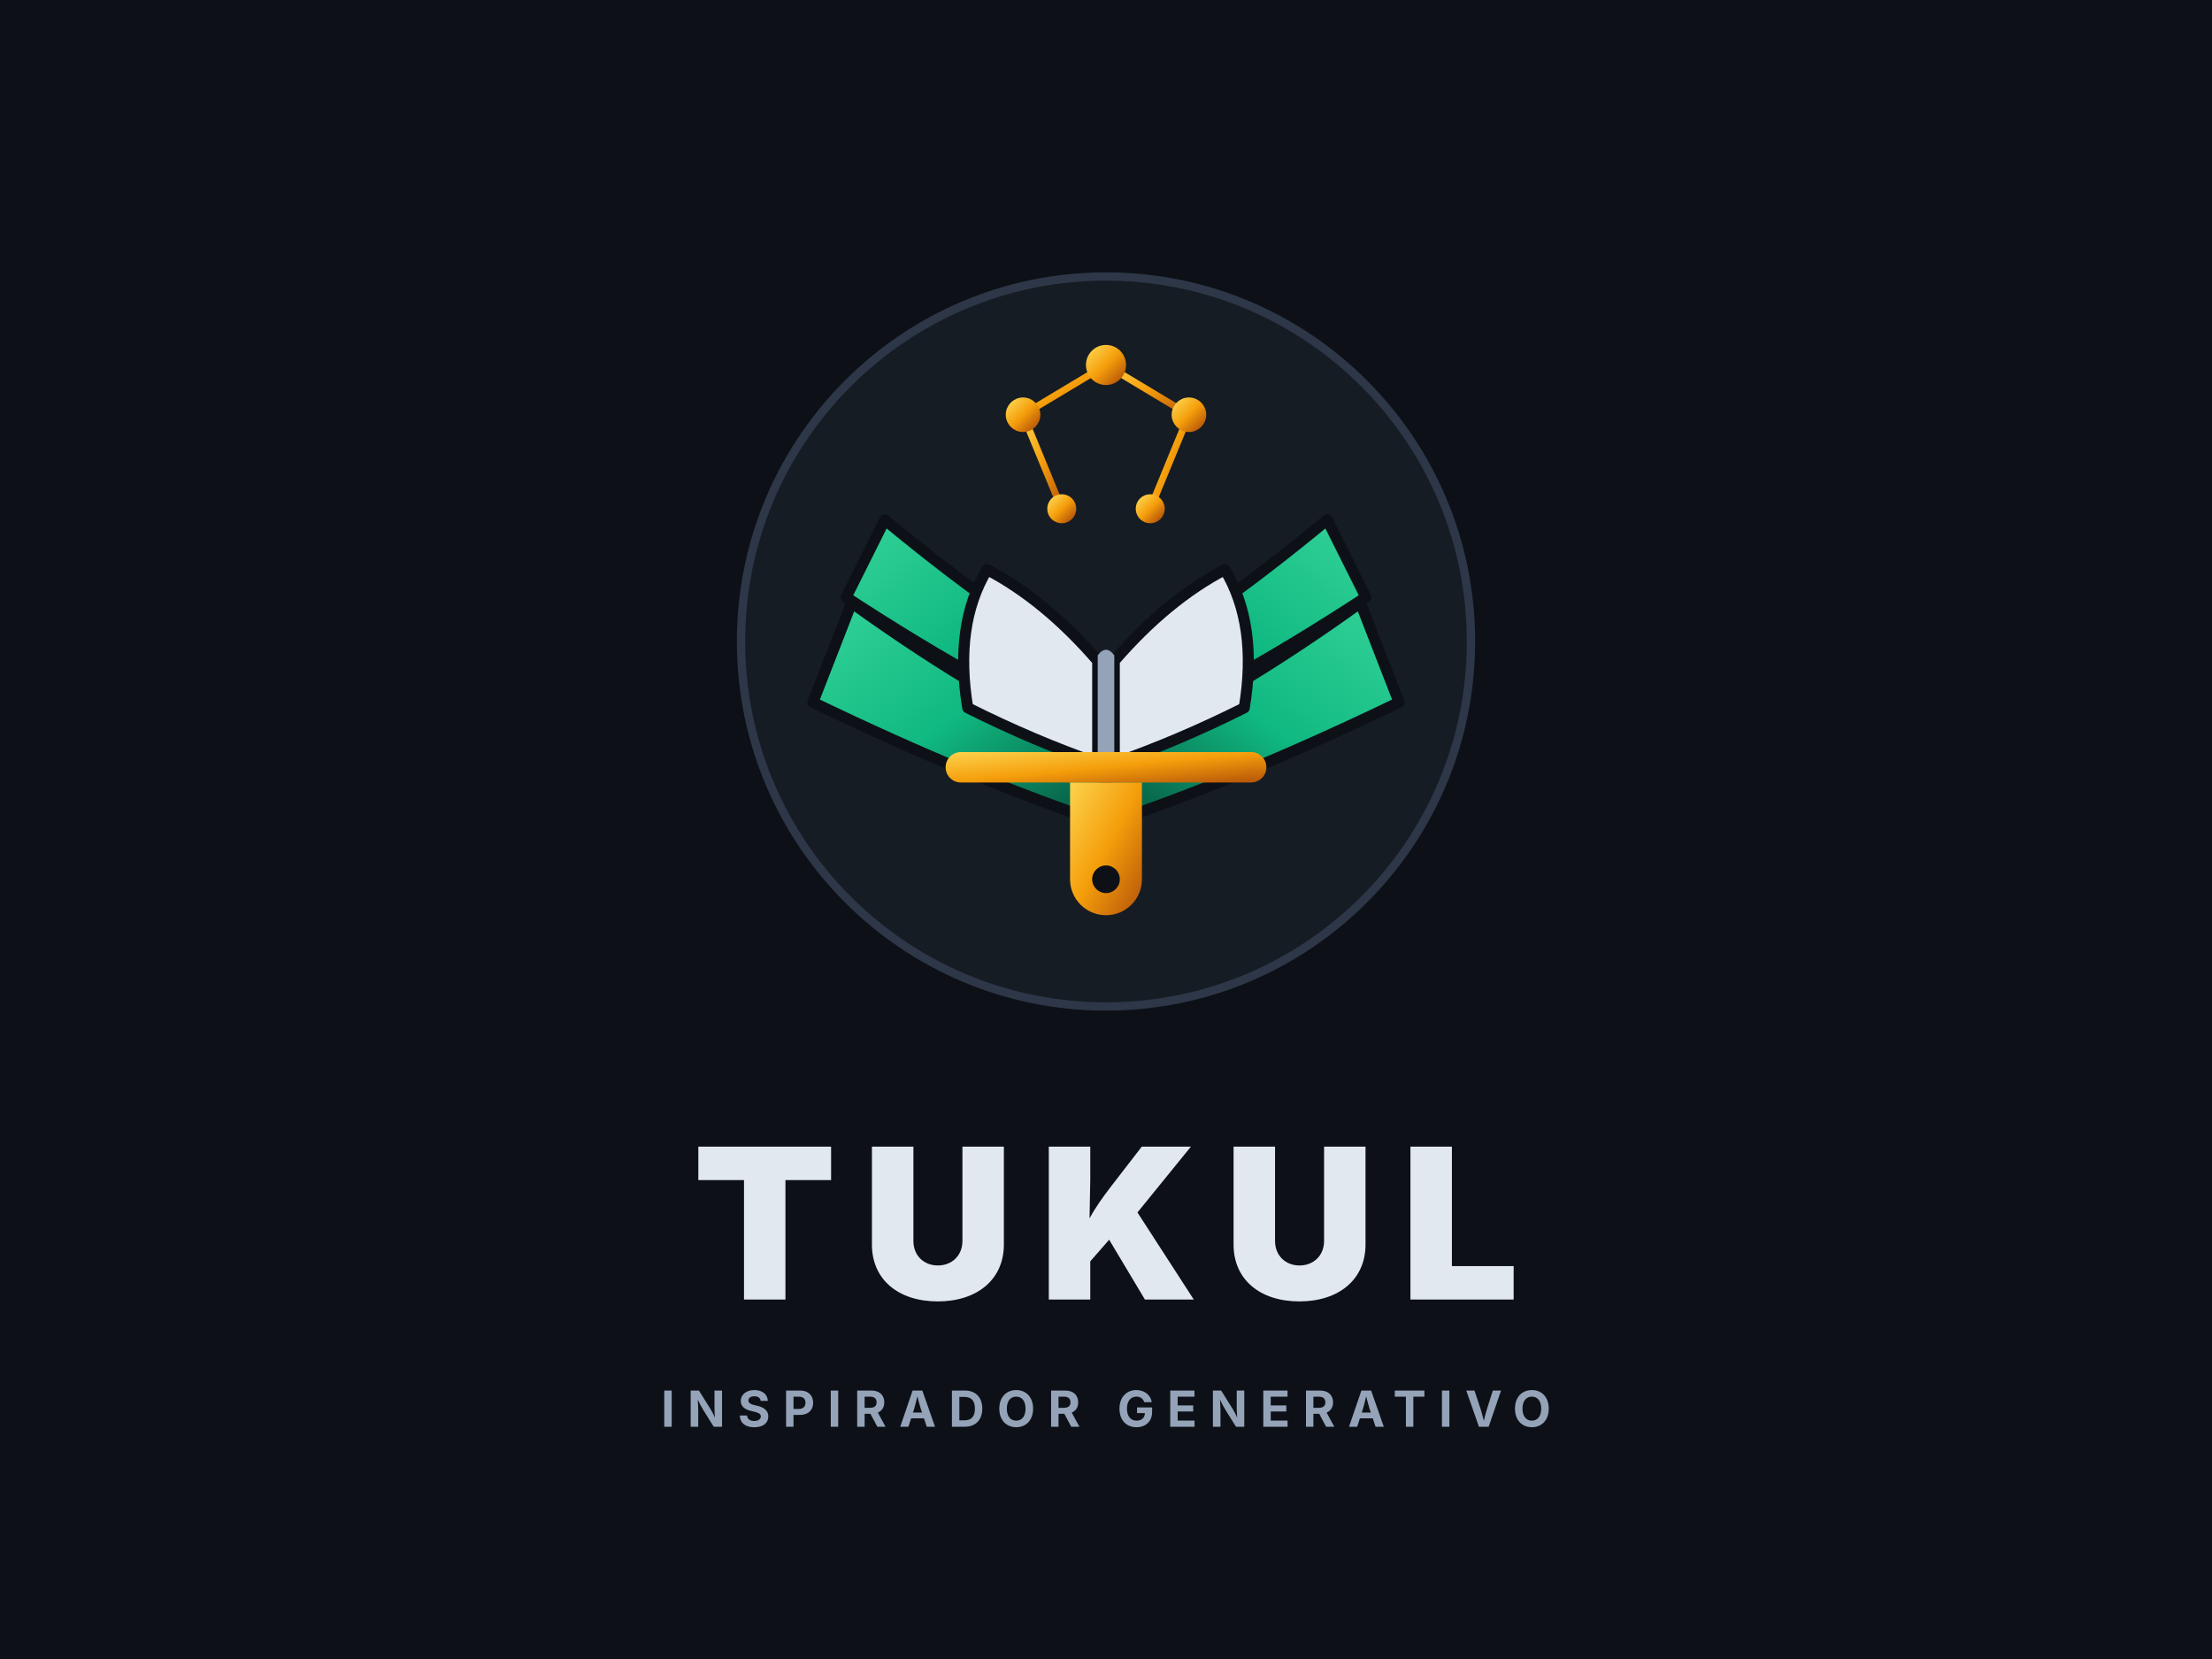
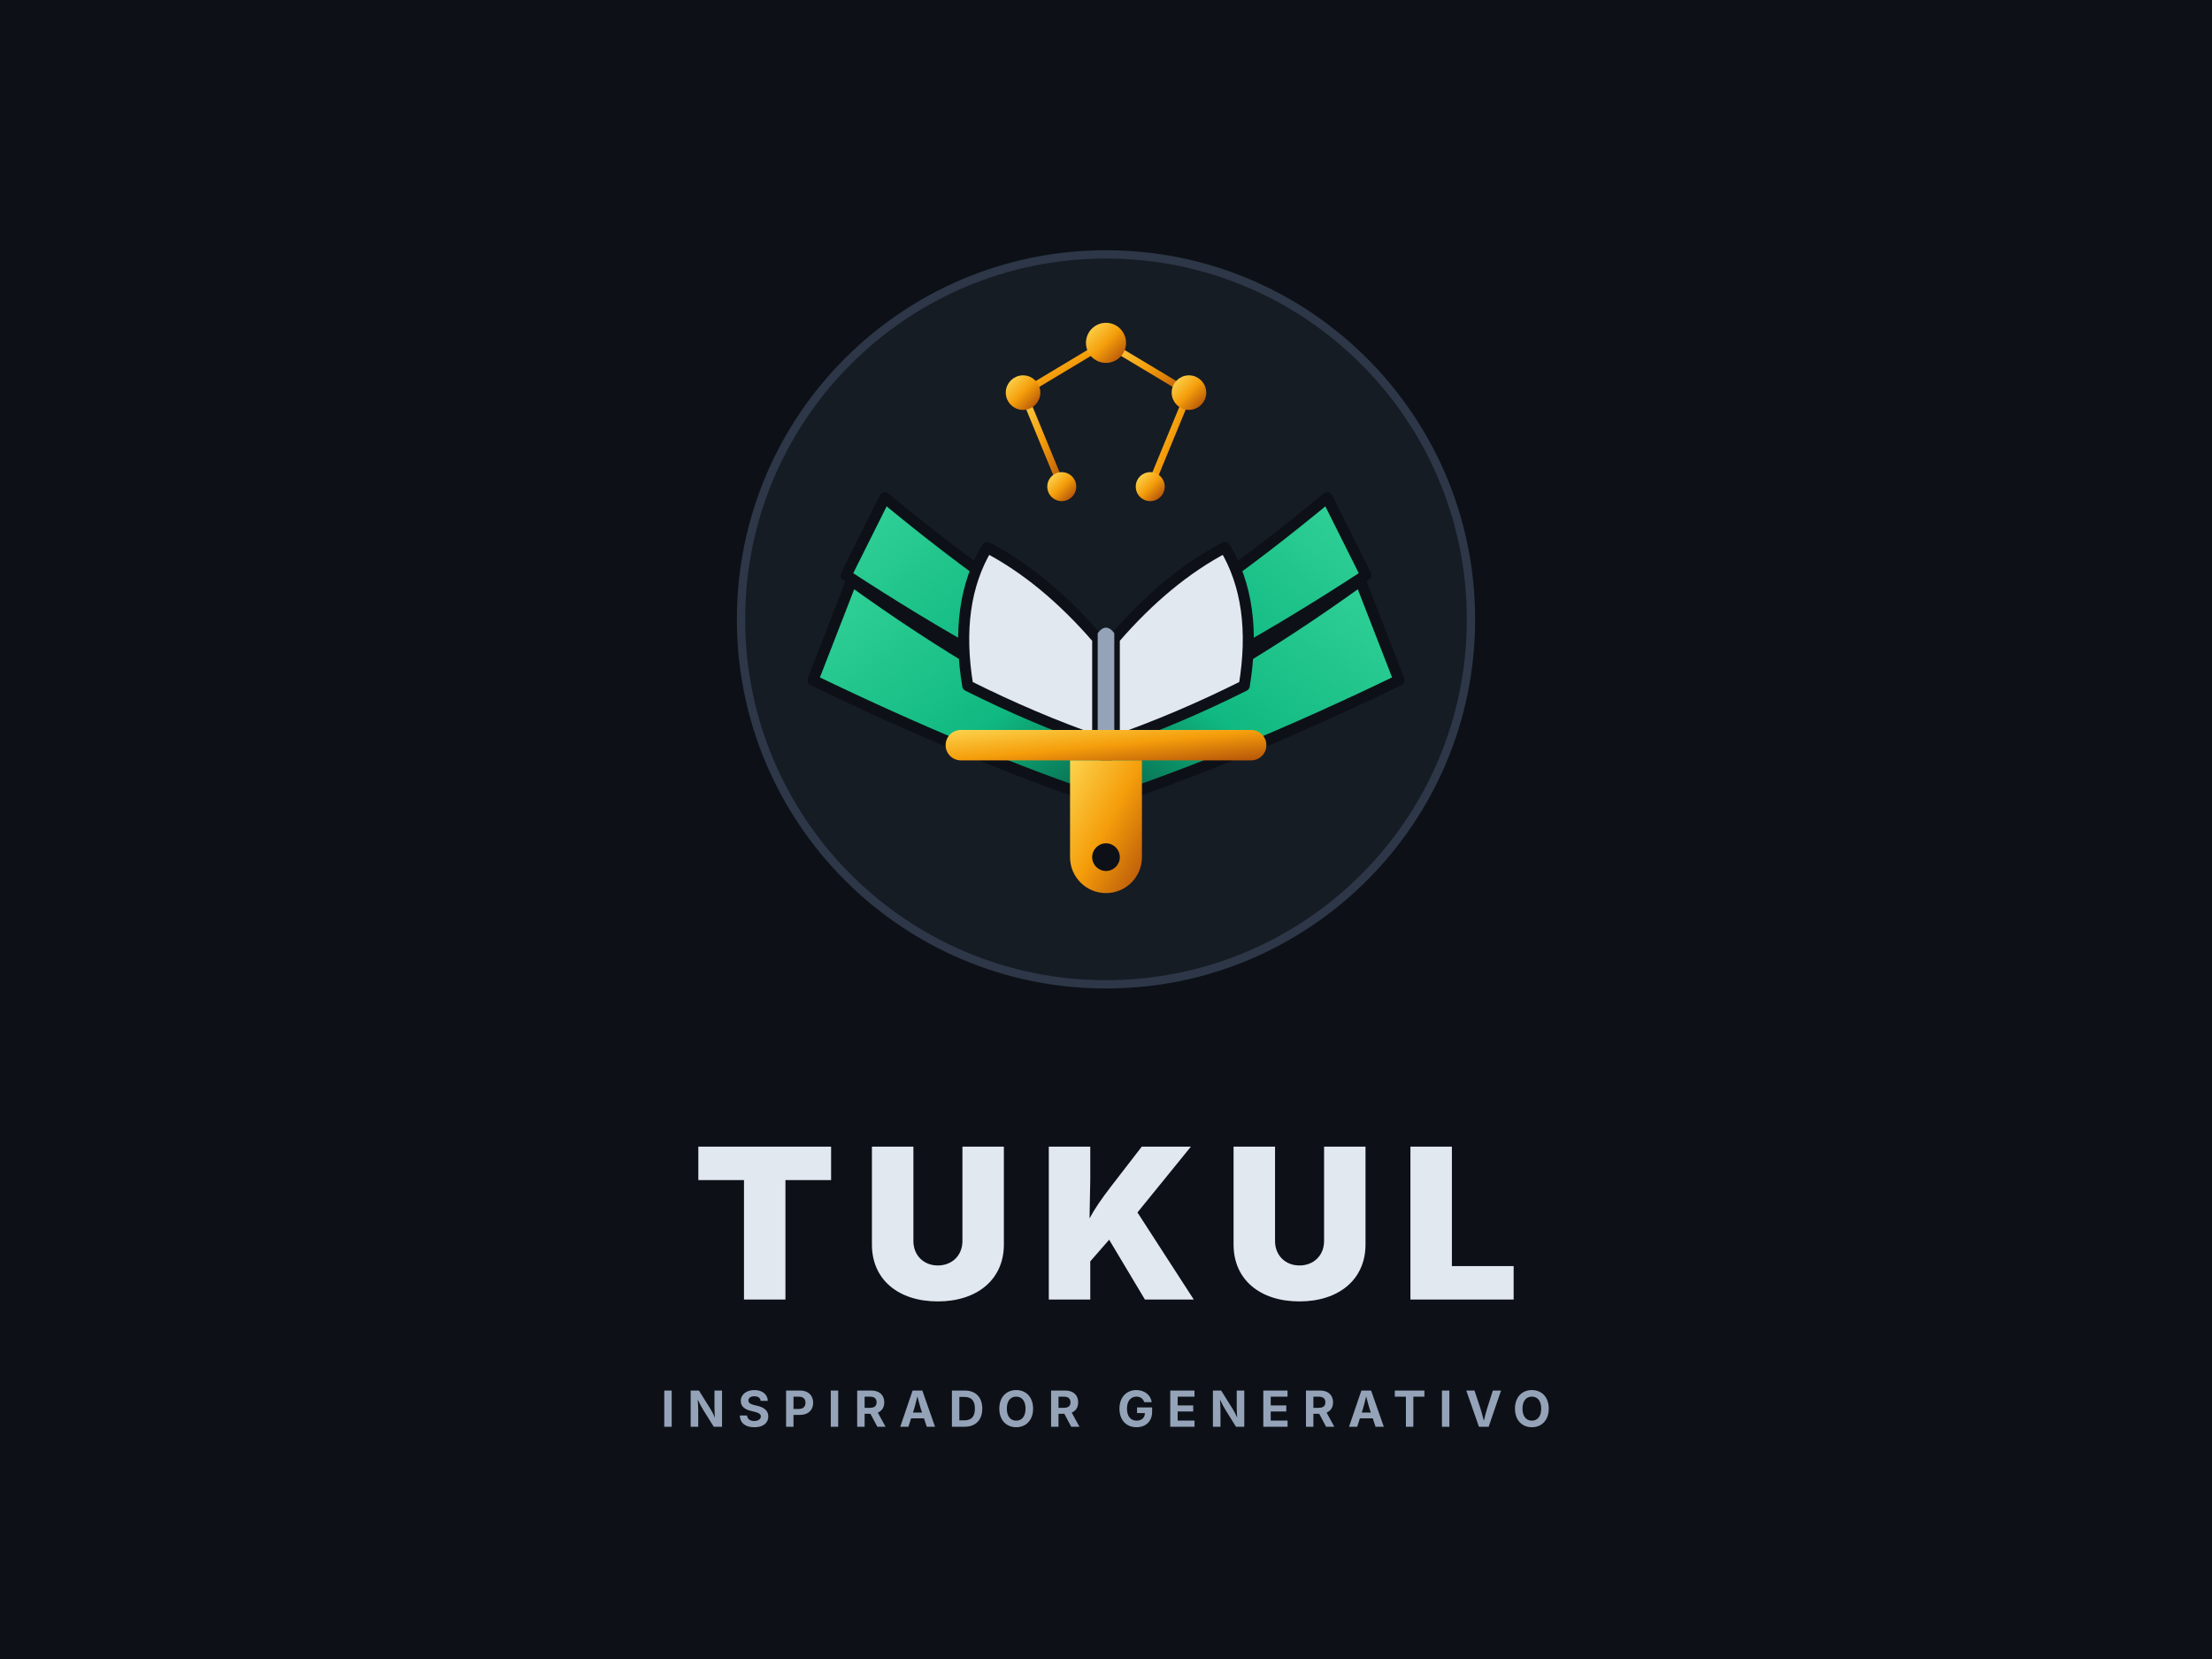
<svg xmlns="http://www.w3.org/2000/svg" viewBox="0 0 800 600" width="100%" height="100%" role="img" aria-label="Tukul — logotipo">
  <defs>
    <linearGradient id="jadeGrad" x1="0%" y1="100%" x2="100%" y2="0%">
-       <stop offset="0%" stop-color="#064E3B" />
-       <stop offset="50%" stop-color="#10B981" />
+       <stop offset="0%" stop-color="#065F46" />
+       <stop offset="38%" stop-color="#10B981" />
      <stop offset="100%" stop-color="#34D399" />
    </linearGradient>
    <linearGradient id="amberGrad" x1="100%" y1="100%" x2="0%" y2="0%">
      <stop offset="0%" stop-color="#B45309" />
      <stop offset="50%" stop-color="#F59E0B" />
      <stop offset="100%" stop-color="#FCD34D" />
    </linearGradient>
    <g id="alaLibro">
      <path d="M0,66 Q48,50 106,22 L92,-14 Q42,22 0,40 Z" />
      <path d="M0,36 Q42,18 94,-16 L80,-44 Q34,-6 0,12 Z" />
    </g>
  </defs>
  <rect width="100%" height="100%" fill="#0D1117" />
-   <g transform="translate(400, 232)">
+   <g transform="translate(400, 224)">
    <circle cx="0" cy="0" r="132" fill="#161C24" stroke="#2D3748" stroke-width="3" />
    <g stroke="url(#amberGrad)" stroke-width="2.5" fill="url(#amberGrad)">
      <line x1="-30" y1="-82" x2="0" y2="-100" />
      <line x1="0" y1="-100" x2="30" y2="-82" />
      <line x1="-30" y1="-82" x2="-16" y2="-48" />
      <line x1="30" y1="-82" x2="16" y2="-48" />
      <line x1="-16" y1="-48" x2="16" y2="-48" />
      <circle cx="0" cy="-100" r="6" />
      <circle cx="-30" cy="-82" r="5" />
      <circle cx="30" cy="-82" r="5" />
      <circle cx="-16" cy="-48" r="4" />
      <circle cx="16" cy="-48" r="4" />
    </g>
    <g fill="url(#jadeGrad)" stroke="#0D1117" stroke-width="4" stroke-linejoin="round">
      <use href="#alaLibro" />
      <use href="#alaLibro" transform="scale(-1, 1)" />
    </g>
    <g stroke="#0D1117" stroke-width="4" stroke-linejoin="round">
      <path d="M-3,44 Q-26,36 -50,24 Q-55,-6 -43,-26 Q-22,-15 -3,7 Z" fill="#E2E8F0" />
      <path d="M3,44 Q26,36 50,24 Q55,-6 43,-26 Q22,-15 3,7 Z" fill="#E2E8F0" />
      <path d="M-3,44 L-3,5 Q0,1 3,5 L3,44 Z" fill="#94A3B8" stroke="none" />
    </g>
    <g fill="url(#amberGrad)">
      <rect x="-58" y="40" width="116" height="11" rx="5.5" />
      <path d="M-13,51 L-13,86 A13,13 0 0,0 13,86 L13,51 Z" />
    </g>
    <circle cx="0" cy="86" r="5" fill="#0D1117" />
  </g>
  <text x="400" y="470" font-family="'Montserrat','Inter','Helvetica Neue',sans-serif" font-size="76" font-weight="900" fill="#E2E8F0" text-anchor="middle" letter-spacing="0.12em">TUKUL</text>
  <text x="400" y="516" font-family="'Montserrat','Inter','Helvetica Neue',sans-serif" font-size="18" font-weight="700" fill="#94A3B8" text-anchor="middle" letter-spacing="0.25em">INSPIRADOR GENERATIVO</text>
</svg>
